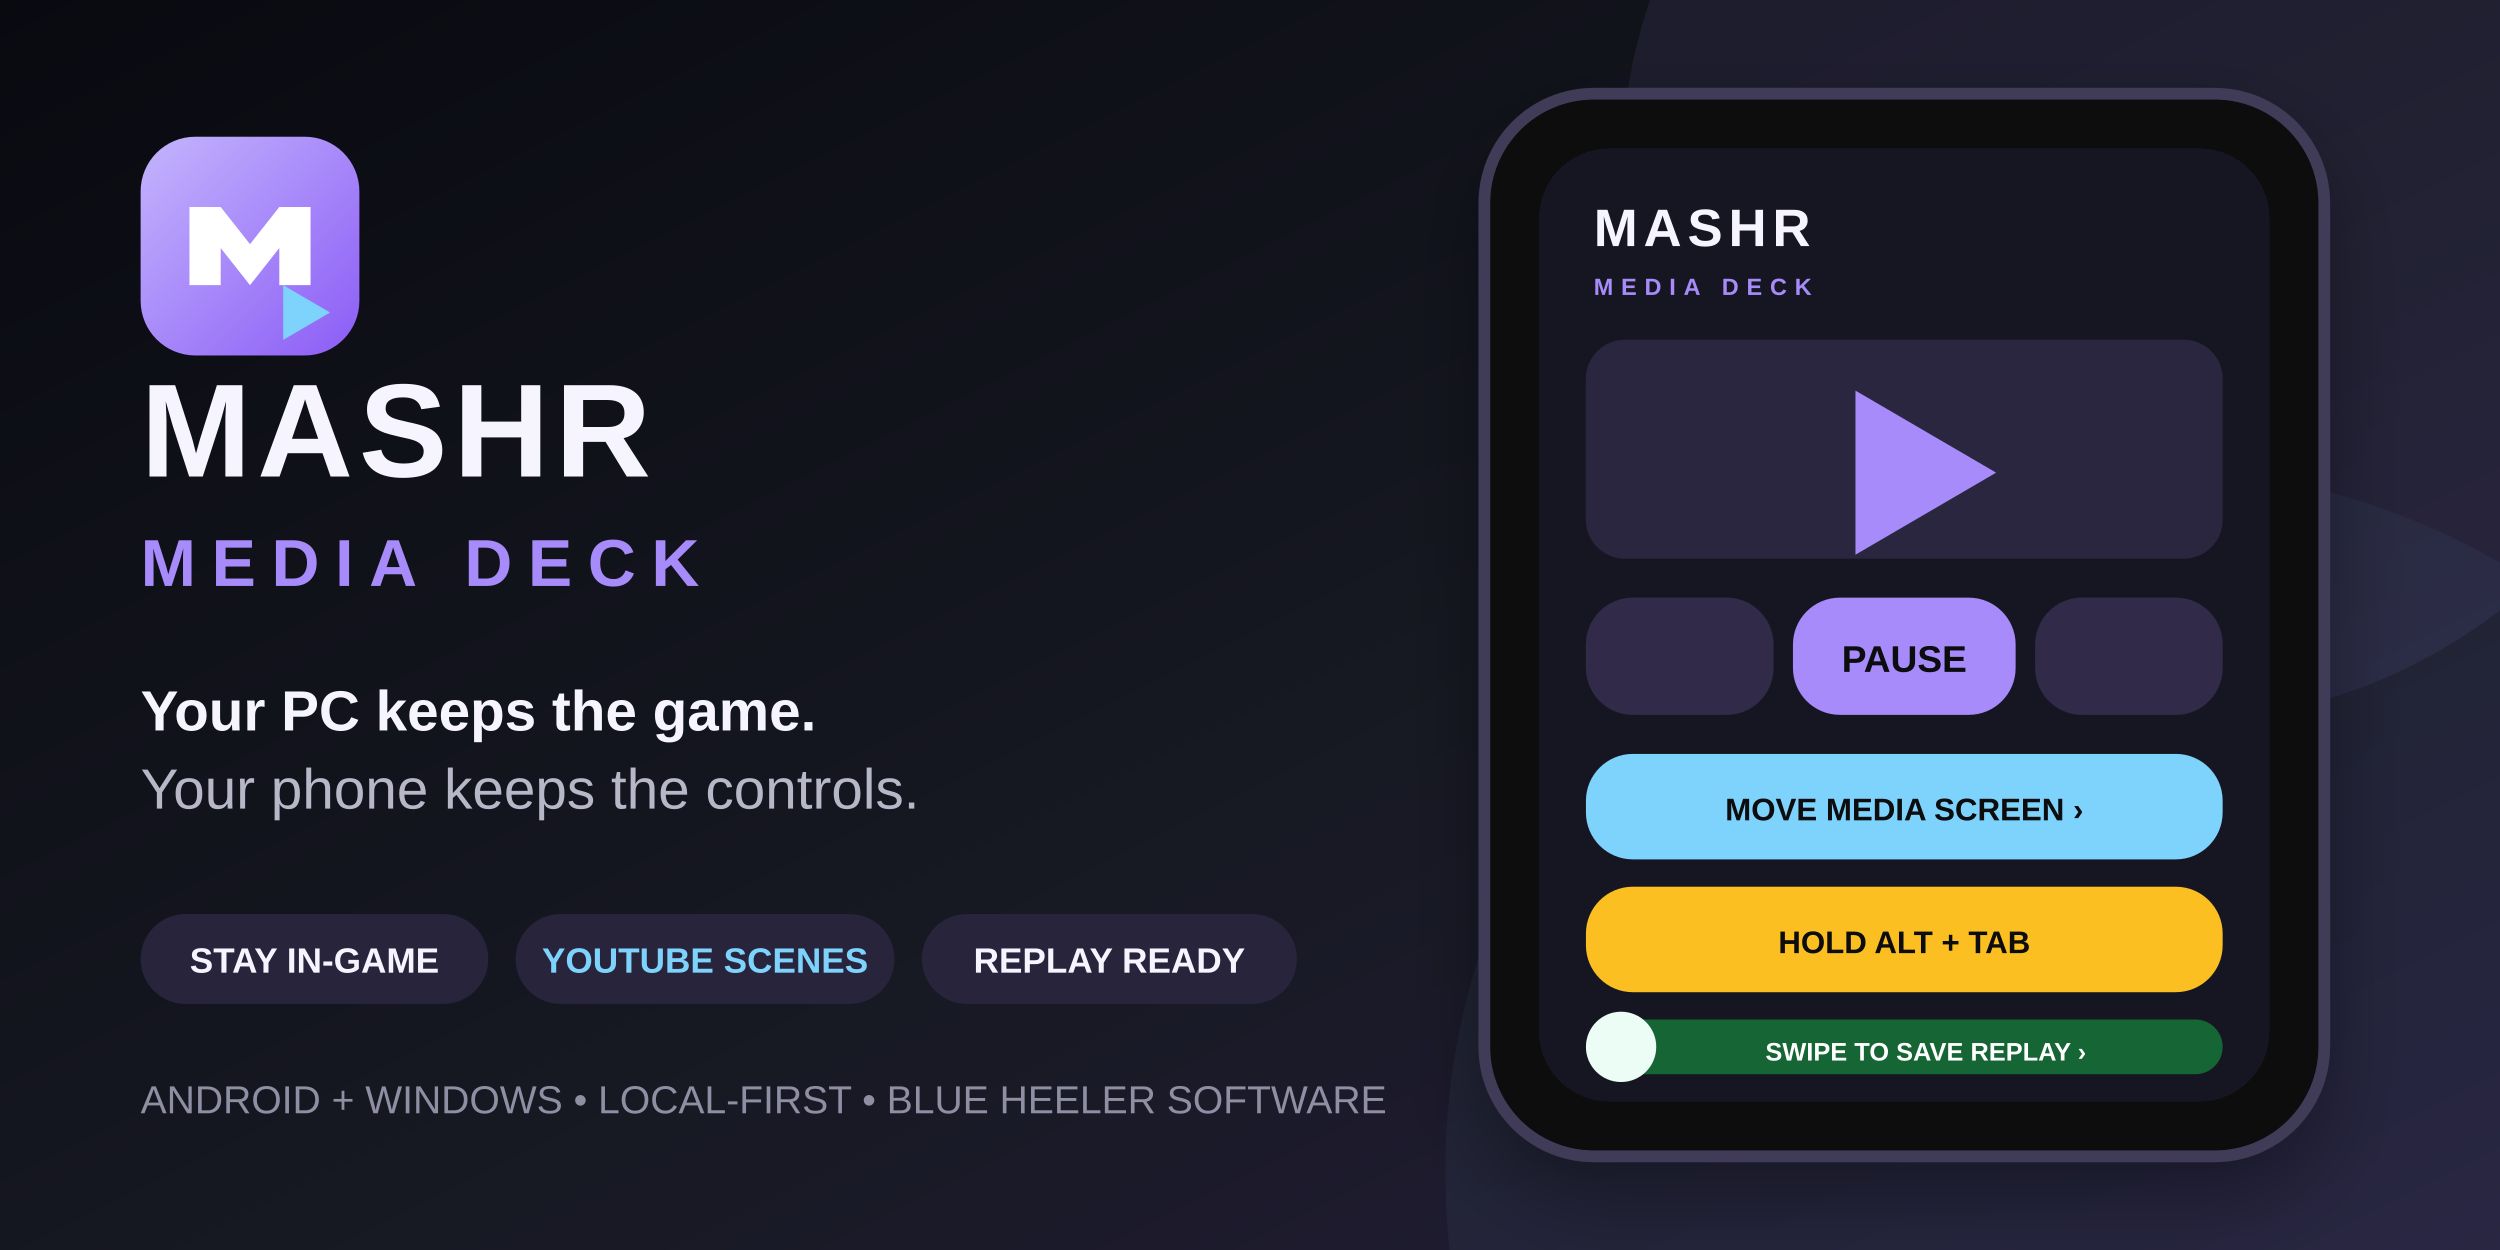
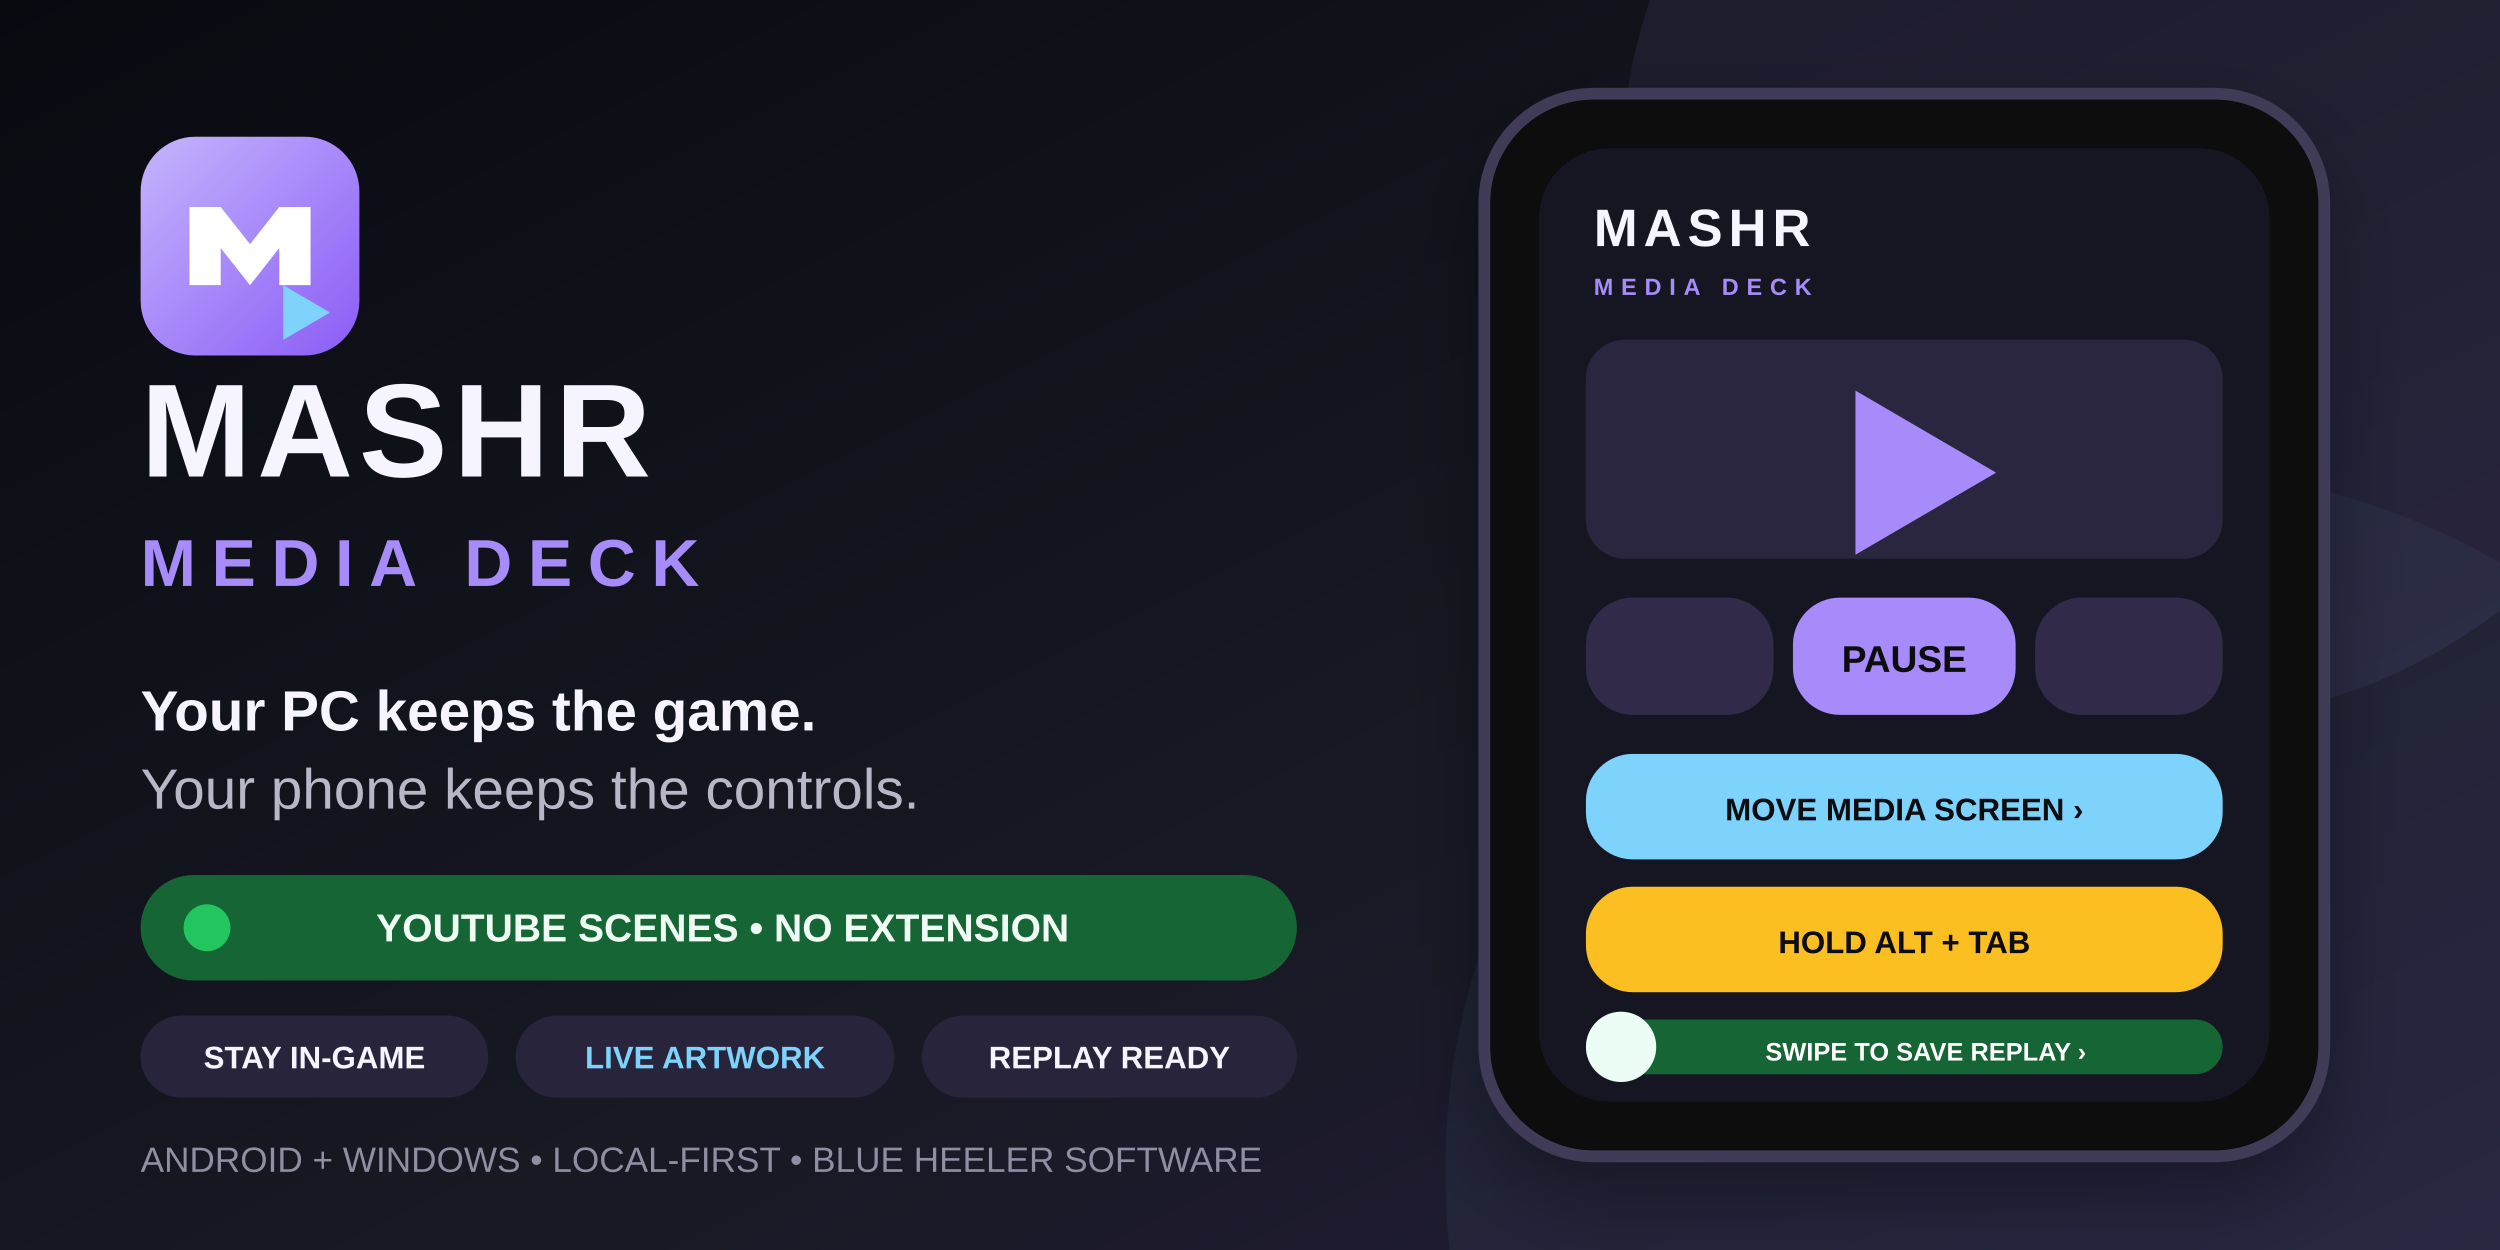
<svg xmlns="http://www.w3.org/2000/svg" width="1280" height="640" viewBox="0 0 1280 640" role="img" aria-labelledby="title desc">
  <defs>
    <linearGradient id="bg" x1="0" y1="0" x2="1" y2="1">
      <stop offset="0" stop-color="#090A10" />
      <stop offset="0.58" stop-color="#171923" />
      <stop offset="1" stop-color="#251D3A" />
    </linearGradient>
    <linearGradient id="purple" x1="0" y1="0" x2="1" y2="1">
      <stop offset="0" stop-color="#C4B5FD" />
      <stop offset="1" stop-color="#8B5CF6" />
    </linearGradient>
    <filter id="shadow" x="-30%" y="-30%" width="160%" height="160%">
      <feDropShadow dx="0" dy="18" stdDeviation="20" flood-color="#000" flood-opacity=".35" />
    </filter>
  </defs>
  <rect width="1280" height="640" fill="url(#bg)" />
  <circle cx="1110" cy="90" r="280" fill="#A78BFA" opacity=".08" />
  <circle cx="1100" cy="600" r="360" fill="#7DD3FC" opacity=".05" />
  <g transform="translate(72 70)">
    <rect width="112" height="112" rx="28" fill="url(#purple)" />
    <path d="M25 76V36h16l15 19 15-19h16v40H71V57L56 76 41 57v19z" fill="#fff" />
    <path d="M73 76l24 14-24 14z" fill="#7DD3FC" />
  </g>
  <text x="72" y="244" fill="#F6F4FF" font-family="Segoe UI, Arial, sans-serif" font-size="68" font-weight="800" letter-spacing="3">MASHR</text>
  <text x="72" y="300" fill="#A78BFA" font-family="Segoe UI, Arial, sans-serif" font-size="34" font-weight="700" letter-spacing="8">MEDIA DECK</text>
  <text x="72" y="374" fill="#F6F4FF" font-family="Segoe UI, Arial, sans-serif" font-size="29" font-weight="600">Your PC keeps the game.</text>
  <text x="72" y="414" fill="#B8B7C8" font-family="Segoe UI, Arial, sans-serif" font-size="29">Your phone keeps the controls.</text>
-   <g font-family="Segoe UI, Arial, sans-serif" font-size="18" font-weight="700">
-     <rect x="72" y="468" width="178" height="46" rx="23" fill="#28243C" />
-     <text x="161" y="498" text-anchor="middle" fill="#F6F4FF">STAY IN-GAME</text>
-     <rect x="264" y="468" width="194" height="46" rx="23" fill="#28243C" />
-     <text x="361" y="498" text-anchor="middle" fill="#7DD3FC">YOUTUBE SCENES</text>
-     <rect x="472" y="468" width="192" height="46" rx="23" fill="#28243C" />
-     <text x="568" y="498" text-anchor="middle" fill="#F6F4FF">REPLAY READY</text>
+   <rect x="72" y="448" width="592" height="54" rx="27" fill="#166534" />
+   <circle cx="106" cy="475" r="12" fill="#22C55E" />
+   <text x="370" y="482" text-anchor="middle" fill="#F0FDF4" font-family="Segoe UI, Arial, sans-serif" font-size="20" font-weight="800">YOUTUBE SCENES • NO EXTENSION</text>
+   <g font-family="Segoe UI, Arial, sans-serif" font-size="16" font-weight="700">
+     <rect x="72" y="520" width="178" height="42" rx="21" fill="#28243C" />
+     <text x="161" y="547" text-anchor="middle" fill="#F6F4FF">STAY IN-GAME</text>
+     <rect x="264" y="520" width="194" height="42" rx="21" fill="#28243C" />
+     <text x="361" y="547" text-anchor="middle" fill="#7DD3FC">LIVE ARTWORK</text>
+     <rect x="472" y="520" width="192" height="42" rx="21" fill="#28243C" />
+     <text x="568" y="547" text-anchor="middle" fill="#F6F4FF">REPLAY READY</text>
  </g>
-   <text x="72" y="570" fill="#8F8EA3" font-family="Segoe UI, Arial, sans-serif" font-size="20">ANDROID + WINDOWS • LOCAL-FIRST • BLUE HEELER SOFTWARE</text>
+   <text x="72" y="600" fill="#8F8EA3" font-family="Segoe UI, Arial, sans-serif" font-size="18">ANDROID + WINDOWS • LOCAL-FIRST • BLUE HEELER SOFTWARE</text>
  <g transform="translate(760 48)" filter="url(#shadow)">
    <rect width="430" height="544" rx="56" fill="#090A10" stroke="#403B57" stroke-width="6" />
    <rect x="28" y="28" width="374" height="488" rx="36" fill="#181924" />
    <text x="56" y="78" fill="#F6F4FF" font-family="Segoe UI, Arial, sans-serif" font-size="27" font-weight="800" letter-spacing="3">MASHR</text>
    <text x="56" y="103" fill="#A78BFA" font-family="Segoe UI, Arial, sans-serif" font-size="12" font-weight="700" letter-spacing="4">MEDIA DECK</text>
    <rect x="52" y="126" width="326" height="112" rx="20" fill="#2B2840" />
    <path d="M190 152l72 42-72 42z" fill="#A78BFA" />
    <rect x="52" y="258" width="96" height="60" rx="24" fill="#302C48" />
    <rect x="158" y="258" width="114" height="60" rx="24" fill="#A78BFA" />
    <rect x="282" y="258" width="96" height="60" rx="24" fill="#302C48" />
    <text x="215" y="296" text-anchor="middle" fill="#090A10" font-family="Segoe UI, Arial, sans-serif" font-size="19" font-weight="800">PAUSE</text>
    <rect x="52" y="338" width="326" height="54" rx="24" fill="#7DD3FC" />
    <text x="215" y="372" text-anchor="middle" fill="#090A10" font-family="Segoe UI, Arial, sans-serif" font-size="16" font-weight="800">MOVE MEDIA SCREEN ›</text>
    <rect x="52" y="406" width="326" height="54" rx="24" fill="#FBBF24" />
    <text x="215" y="440" text-anchor="middle" fill="#090A10" font-family="Segoe UI, Arial, sans-serif" font-size="16" font-weight="800">HOLD ALT + TAB</text>
    <rect x="52" y="474" width="326" height="28" rx="14" fill="#166534" />
    <circle cx="70" cy="488" r="18" fill="#ECFDF5" />
    <text x="226" y="495" text-anchor="middle" fill="#fff" font-family="Segoe UI, Arial, sans-serif" font-size="13" font-weight="800">SWIPE TO SAVE REPLAY ›</text>
  </g>
</svg>
